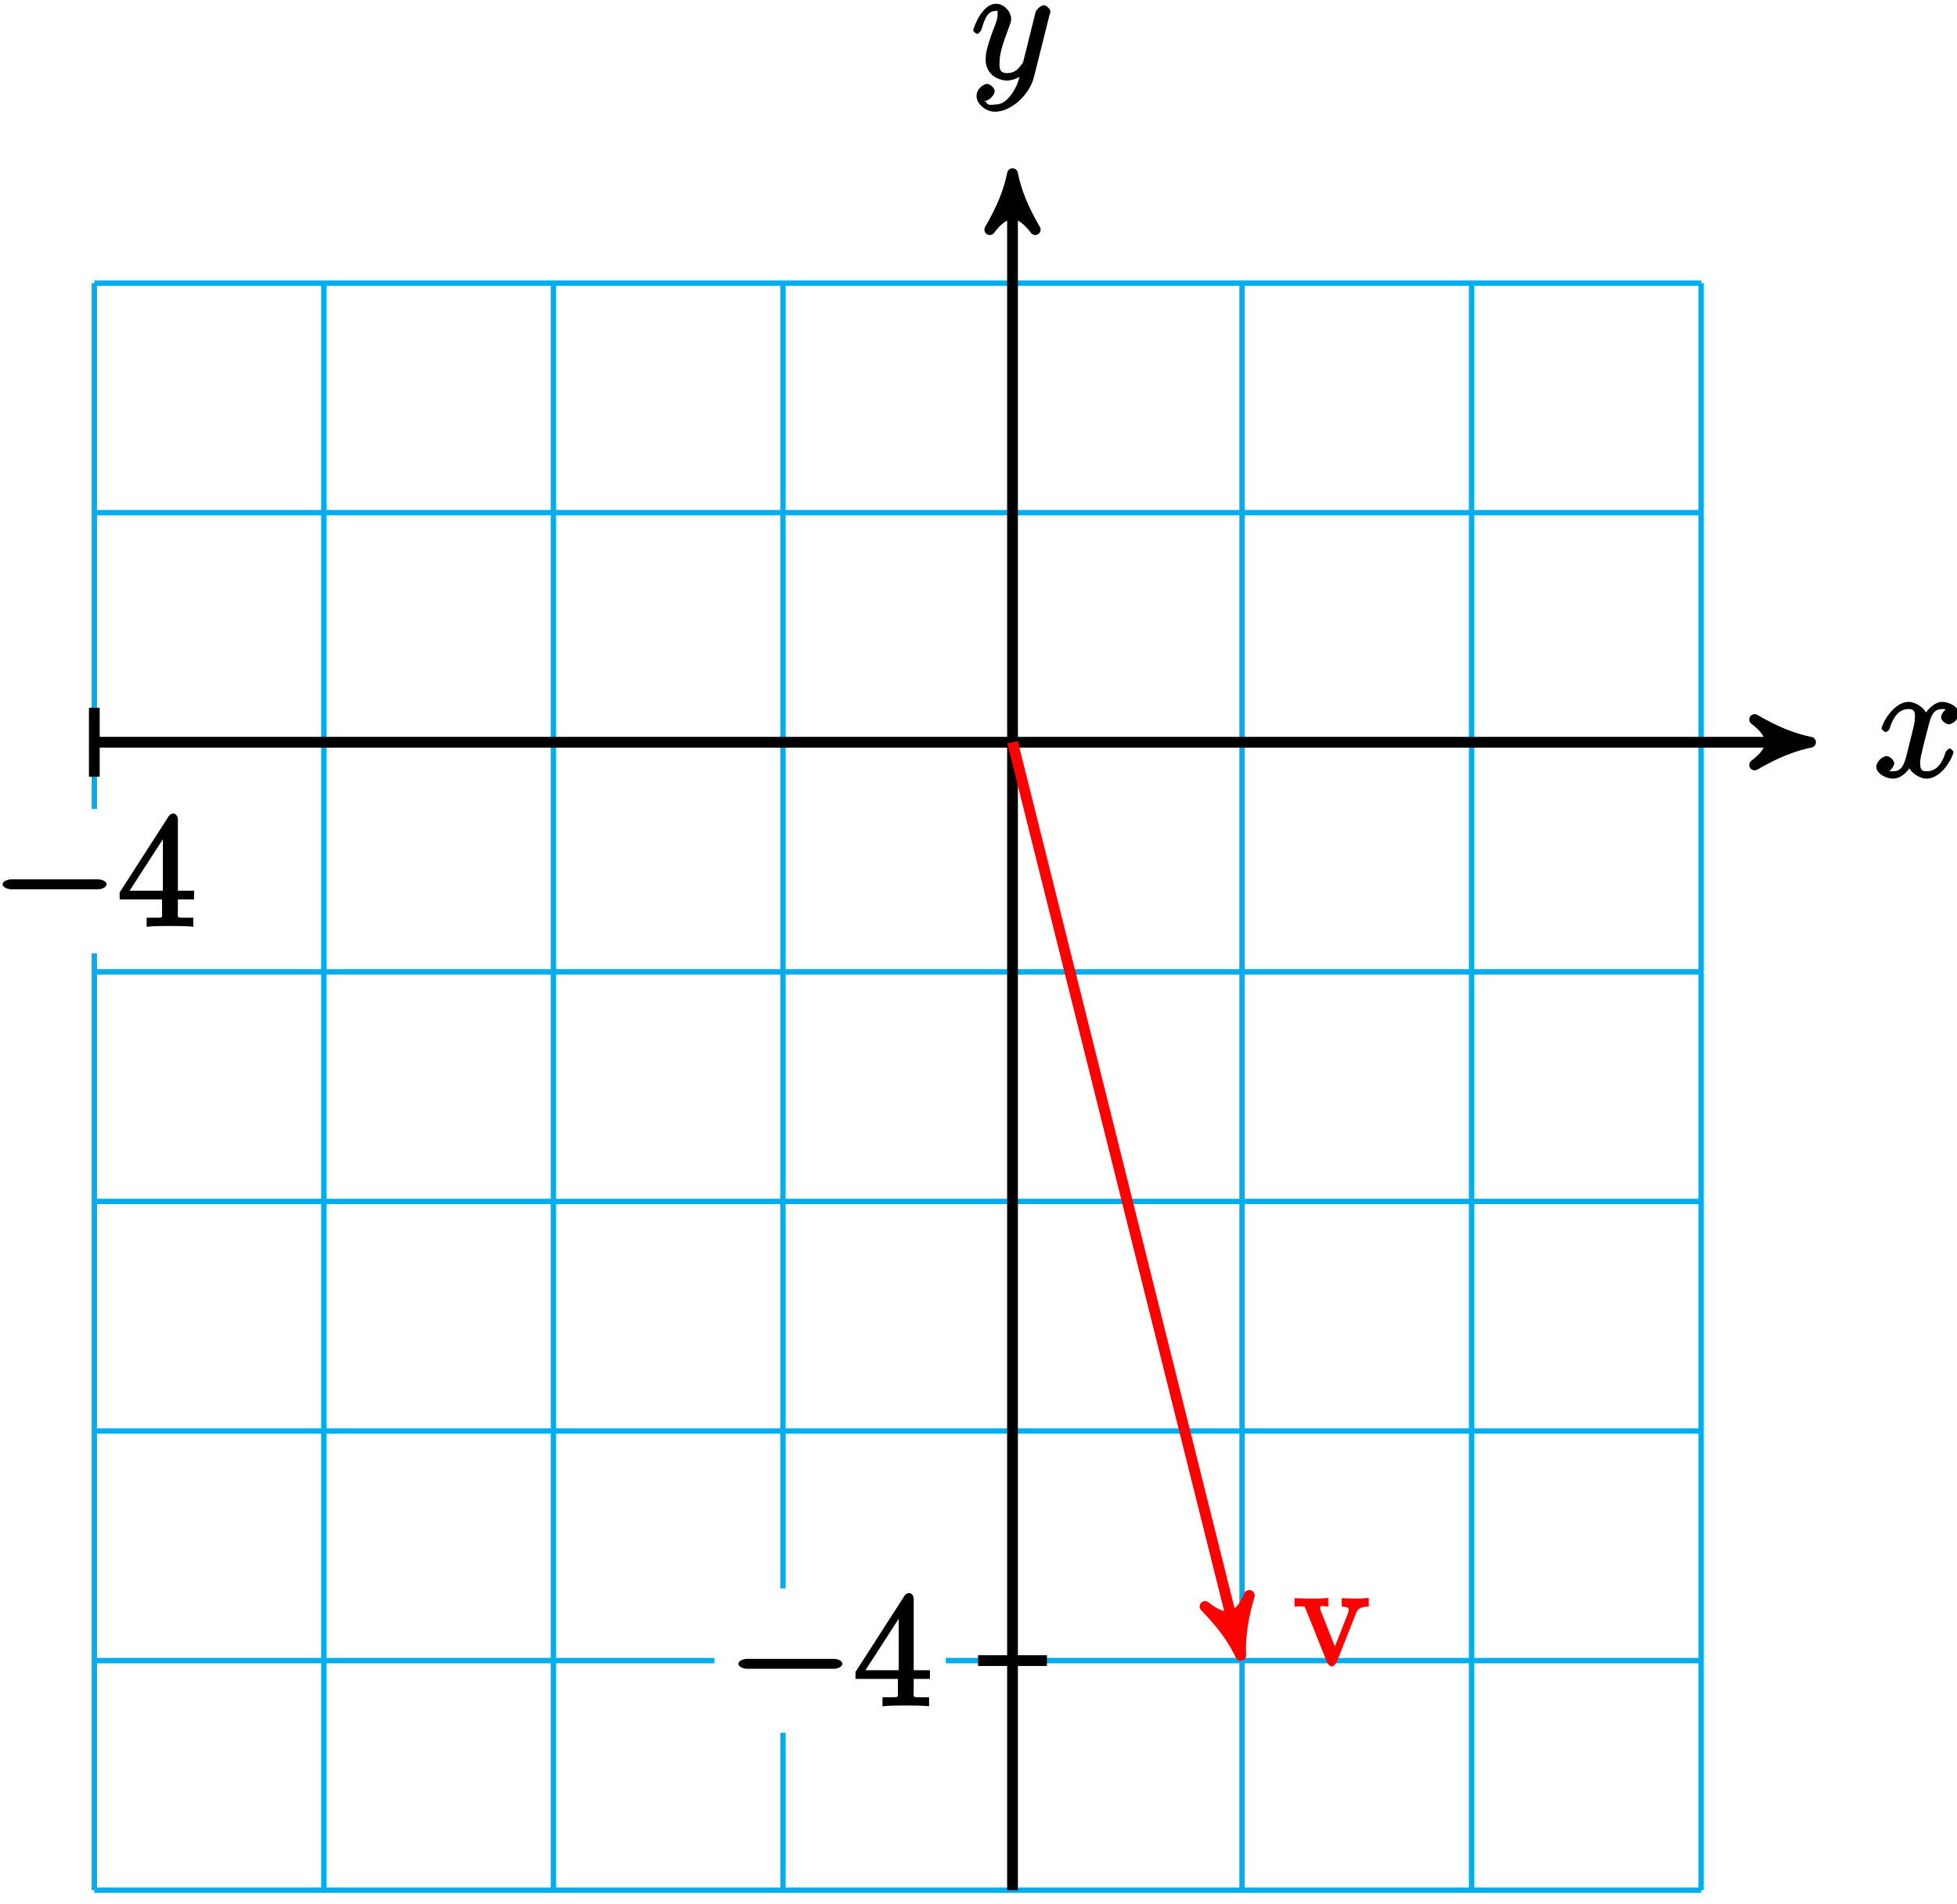
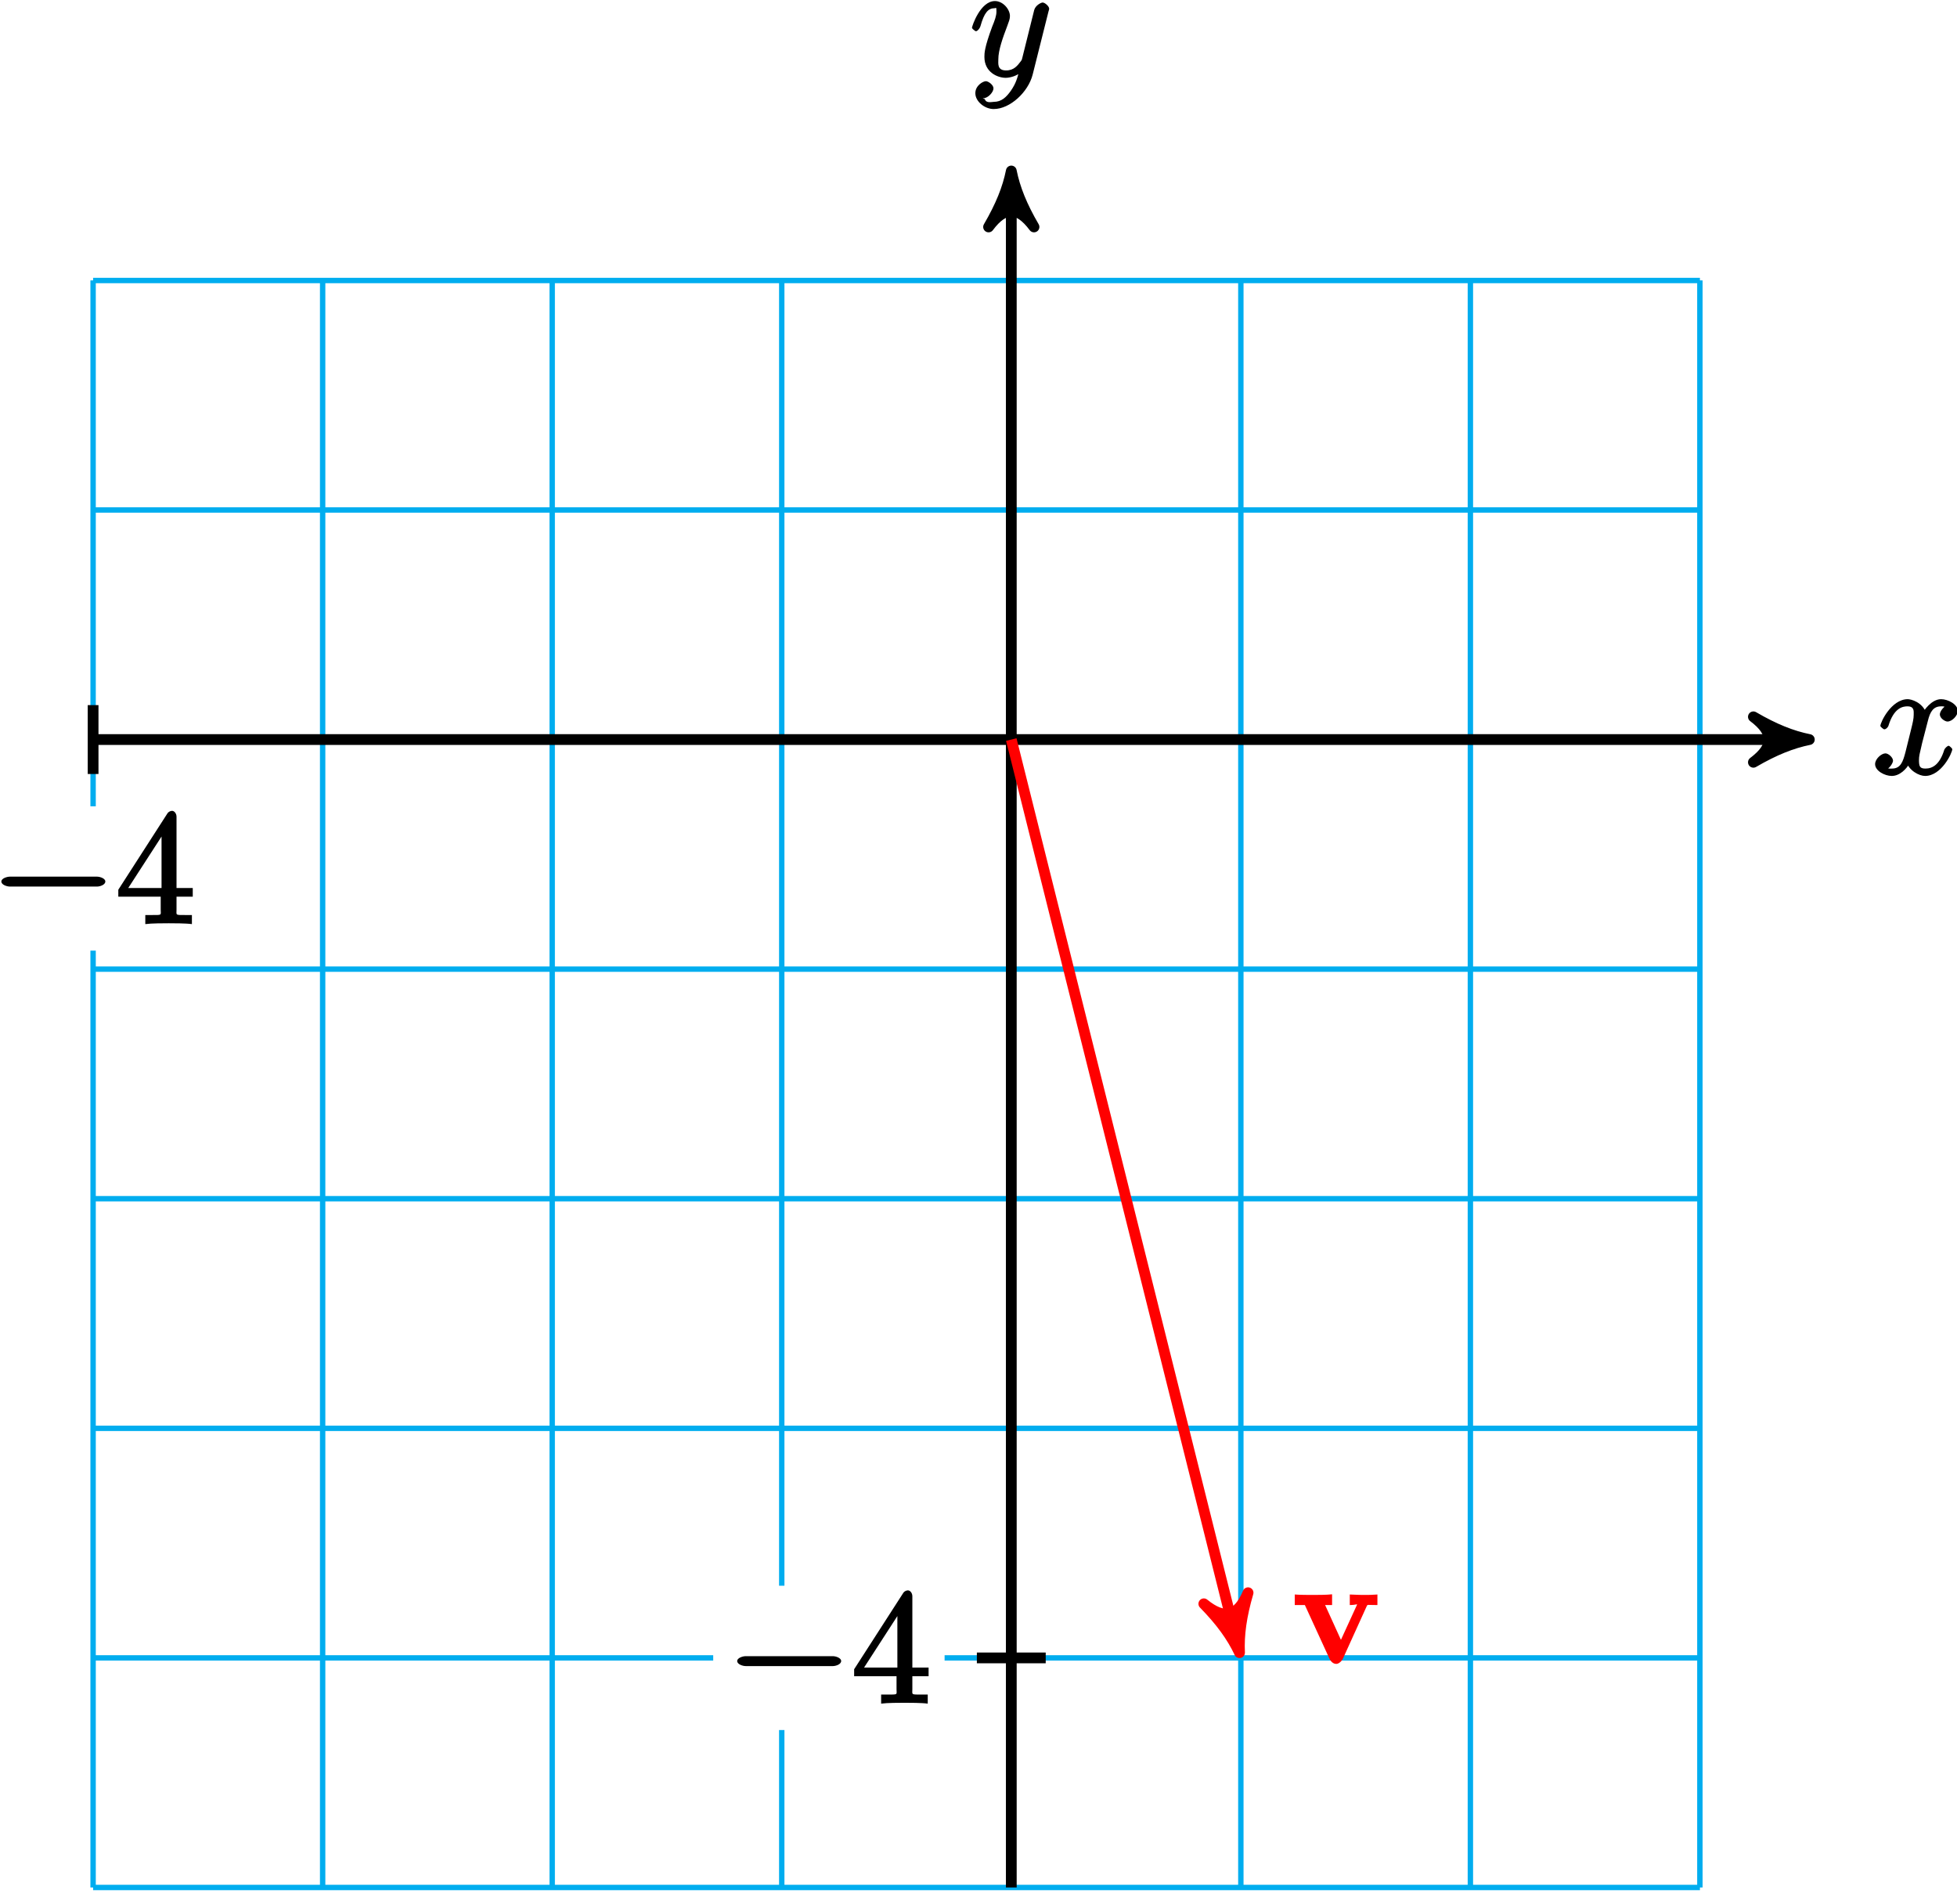
<svg xmlns="http://www.w3.org/2000/svg" xmlns:xlink="http://www.w3.org/1999/xlink" width="145pt" height="141pt" viewBox="0 0 145 141" version="1.1">
  <defs>
    <g>
      <symbol overflow="visible" id="glyph0-0">
        <path style="stroke:none;" d="" />
      </symbol>
      <symbol overflow="visible" id="glyph0-1">
        <path style="stroke:none;" d="M 5.672 -5.172 C 5.281 -5.109 4.969 -4.656 4.969 -4.438 C 4.969 -4.141 5.359 -3.906 5.531 -3.906 C 5.891 -3.906 6.297 -4.359 6.297 -4.688 C 6.297 -5.188 5.562 -5.562 5.062 -5.562 C 4.344 -5.562 3.766 -4.703 3.656 -4.469 L 3.984 -4.469 C 3.703 -5.359 2.812 -5.562 2.594 -5.562 C 1.375 -5.562 0.562 -3.844 0.562 -3.578 C 0.562 -3.531 0.781 -3.328 0.859 -3.328 C 0.953 -3.328 1.094 -3.438 1.156 -3.578 C 1.562 -4.922 2.219 -5.031 2.562 -5.031 C 3.094 -5.031 3.031 -4.672 3.031 -4.391 C 3.031 -4.125 2.969 -3.844 2.828 -3.281 L 2.422 -1.641 C 2.234 -0.922 2.062 -0.422 1.422 -0.422 C 1.359 -0.422 1.172 -0.375 0.922 -0.531 L 0.812 -0.281 C 1.25 -0.359 1.5 -0.859 1.5 -1 C 1.5 -1.25 1.156 -1.547 0.938 -1.547 C 0.641 -1.547 0.172 -1.141 0.172 -0.75 C 0.172 -0.25 0.891 0.125 1.406 0.125 C 1.984 0.125 2.5 -0.375 2.75 -0.859 L 2.469 -0.969 C 2.672 -0.266 3.438 0.125 3.875 0.125 C 5.094 0.125 5.891 -1.594 5.891 -1.859 C 5.891 -1.906 5.688 -2.109 5.625 -2.109 C 5.516 -2.109 5.328 -1.906 5.297 -1.812 C 4.969 -0.75 4.453 -0.422 3.906 -0.422 C 3.484 -0.422 3.422 -0.578 3.422 -1.062 C 3.422 -1.328 3.469 -1.516 3.656 -2.312 L 4.078 -3.938 C 4.25 -4.656 4.5 -5.031 5.062 -5.031 C 5.078 -5.031 5.297 -5.062 5.547 -4.906 Z M 5.672 -5.172 " />
      </symbol>
      <symbol overflow="visible" id="glyph0-2">
        <path style="stroke:none;" d="M 3.031 1.094 C 2.703 1.547 2.359 1.906 1.766 1.906 C 1.625 1.906 1.203 2.031 1.109 1.703 C 0.906 1.641 0.969 1.641 0.984 1.641 C 1.344 1.641 1.75 1.188 1.75 0.906 C 1.75 0.641 1.359 0.375 1.188 0.375 C 0.984 0.375 0.406 0.688 0.406 1.266 C 0.406 1.875 1.094 2.438 1.766 2.438 C 2.969 2.438 4.328 1.188 4.656 -0.125 L 5.828 -4.797 C 5.844 -4.859 5.875 -4.922 5.875 -5 C 5.875 -5.172 5.562 -5.453 5.391 -5.453 C 5.281 -5.453 4.859 -5.25 4.766 -4.891 L 3.891 -1.375 C 3.828 -1.156 3.875 -1.25 3.781 -1.109 C 3.531 -0.781 3.266 -0.422 2.688 -0.422 C 2.016 -0.422 2.109 -0.922 2.109 -1.25 C 2.109 -1.922 2.438 -2.844 2.766 -3.703 C 2.891 -4.047 2.969 -4.219 2.969 -4.453 C 2.969 -4.953 2.453 -5.562 1.859 -5.562 C 0.766 -5.562 0.156 -3.688 0.156 -3.578 C 0.156 -3.531 0.375 -3.328 0.453 -3.328 C 0.562 -3.328 0.734 -3.531 0.781 -3.688 C 1.062 -4.703 1.359 -5.031 1.828 -5.031 C 1.938 -5.031 1.969 -5.172 1.969 -4.781 C 1.969 -4.469 1.844 -4.125 1.656 -3.672 C 1.078 -2.109 1.078 -1.703 1.078 -1.422 C 1.078 -0.281 2.062 0.125 2.656 0.125 C 3 0.125 3.531 -0.031 3.844 -0.344 L 3.688 -0.516 C 3.516 0.141 3.438 0.5 3.031 1.094 Z M 3.031 1.094 " />
      </symbol>
      <symbol overflow="visible" id="glyph1-0">
        <path style="stroke:none;" d="" />
      </symbol>
      <symbol overflow="visible" id="glyph1-1">
        <path style="stroke:none;" d="M 7.875 -2.75 C 8.078 -2.75 8.484 -2.875 8.484 -3.125 C 8.484 -3.359 8.078 -3.484 7.875 -3.484 L 1.406 -3.484 C 1.203 -3.484 0.781 -3.359 0.781 -3.125 C 0.781 -2.875 1.203 -2.75 1.406 -2.75 Z M 7.875 -2.75 " />
      </symbol>
      <symbol overflow="visible" id="glyph2-0">
        <path style="stroke:none;" d="" />
      </symbol>
      <symbol overflow="visible" id="glyph2-1">
        <path style="stroke:none;" d="M 4.469 -7.922 C 4.469 -8.156 4.312 -8.359 4.141 -8.359 C 4.047 -8.359 3.891 -8.312 3.797 -8.172 L 0.156 -2.516 L 0.156 -2 L 3.297 -2 L 3.297 -1.047 C 3.297 -0.609 3.438 -0.641 2.562 -0.641 L 2.156 -0.641 L 2.156 0.031 C 2.609 -0.031 3.547 -0.031 3.891 -0.031 C 4.219 -0.031 5.172 -0.031 5.609 0.031 L 5.609 -0.641 L 5.219 -0.641 C 4.344 -0.641 4.469 -0.609 4.469 -1.047 L 4.469 -2 L 5.672 -2 L 5.672 -2.641 L 4.469 -2.641 Z M 3.359 -7 L 3.359 -2.641 L 0.891 -2.641 L 3.641 -6.891 Z M 3.359 -7 " />
      </symbol>
      <symbol overflow="visible" id="glyph3-0">
        <path style="stroke:none;" d="" />
      </symbol>
      <symbol overflow="visible" id="glyph3-1">
-         <path style="stroke:none;" d="M 4.547 -3.766 C 4.656 -4 4.672 -4.312 5.516 -4.328 L 5.516 -4.969 C 5.047 -4.922 4.891 -4.922 4.562 -4.922 C 4.344 -4.922 4.172 -4.922 3.516 -4.953 L 3.516 -4.328 C 4.141 -4.312 4.016 -4.141 4.016 -4.016 C 4.016 -3.922 4 -3.859 3.938 -3.734 L 2.844 -0.953 L 3.172 -0.953 L 1.969 -4 C 1.922 -4.141 1.906 -4.141 1.906 -4.203 C 1.906 -4.484 2.156 -4.328 2.516 -4.328 L 2.516 -4.969 C 2.078 -4.922 1.516 -4.922 1.234 -4.922 C 0.875 -4.922 0.844 -4.922 0.016 -4.953 L 0.016 -4.328 C 0.797 -4.328 0.734 -4.438 0.859 -4.109 L 2.406 -0.25 C 2.453 -0.094 2.641 0.109 2.781 0.109 C 2.859 0.109 3.078 -0.062 3.156 -0.25 Z M 4.547 -3.766 " />
+         <path style="stroke:none;" d="M 5.453 -4.219 C 5.531 -4.375 5.453 -4.312 6.25 -4.312 L 6.25 -5.094 C 5.734 -5.062 5.719 -5.062 5.281 -5.062 C 4.984 -5.062 4.969 -5.062 4.203 -5.094 L 4.203 -4.312 C 4.641 -4.312 4.734 -4.406 4.734 -4.344 C 4.734 -4.328 4.781 -4.422 4.828 -4.531 L 3.547 -1.734 L 2.375 -4.312 L 2.891 -4.312 L 2.891 -5.109 C 2.516 -5.062 1.766 -5.062 1.469 -5.062 C 1.156 -5.062 0.531 -5.062 0.125 -5.094 L 0.125 -4.312 L 0.875 -4.312 L 2.688 -0.359 C 2.781 -0.156 2.953 0.047 3.203 0.047 C 3.375 0.047 3.578 -0.125 3.688 -0.328 Z M 5.453 -4.219 " />
      </symbol>
    </g>
  </defs>
  <g id="surface1">
-     <path style="fill:none;stroke-width:0.399;stroke-linecap:butt;stroke-linejoin:miter;stroke:rgb(0%,67.839%,93.729%);stroke-opacity:1;stroke-miterlimit:10;" d="M -68.032 -85.041 L 51.023 -85.041 M -68.032 -68.033 L 51.023 -68.033 M -68.032 -51.026 L 51.023 -51.026 M -68.032 -34.018 L 51.023 -34.018 M -68.032 -17.01 L 51.023 -17.01 M -68.032 0.002 L 51.023 0.002 M -68.032 17.01 L 51.023 17.01 M -68.032 34.01 L 51.023 34.01 M -68.032 -85.041 L -68.032 34.017 M -51.024 -85.041 L -51.024 34.017 M -34.016 -85.041 L -34.016 34.017 M -17.008 -85.041 L -17.008 34.017 M -0 -85.041 L -0 34.017 M 17.007 -85.041 L 17.007 34.017 M 34.015 -85.041 L 34.015 34.017 M 51.019 -85.041 L 51.019 34.017 " transform="matrix(1,0,0,-1,75.02,54.99)" />
-     <path style="fill:none;stroke-width:0.797;stroke-linecap:butt;stroke-linejoin:miter;stroke:rgb(0%,0%,0%);stroke-opacity:1;stroke-miterlimit:10;" d="M -68.032 0.002 L 58.093 0.002 " transform="matrix(1,0,0,-1,75.02,54.99)" />
-     <path style="fill-rule:nonzero;fill:rgb(0%,0%,0%);fill-opacity:1;stroke-width:0.797;stroke-linecap:butt;stroke-linejoin:round;stroke:rgb(0%,0%,0%);stroke-opacity:1;stroke-miterlimit:10;" d="M 1.034 0.002 C -0.259 0.26 -1.556 0.775 -3.106 1.685 C -1.556 0.517 -1.556 -0.518 -3.106 -1.682 C -1.556 -0.776 -0.259 -0.26 1.034 0.002 Z M 1.034 0.002 " transform="matrix(1,0,0,-1,133.1143,54.99)" />
+     <path style="fill:none;stroke-width:0.399;stroke-linecap:butt;stroke-linejoin:miter;stroke:rgb(0%,67.839%,93.729%);stroke-opacity:1;stroke-miterlimit:10;" d="M -68.032 -85.042 L 51.023 -85.042 M -68.032 -68.034 L 51.023 -68.034 M -68.032 -51.026 L 51.023 -51.026 M -68.032 -34.015 L 51.023 -34.015 M -68.032 -17.007 L 51.023 -17.007 M -68.032 0.001 L 51.023 0.001 M -68.032 17.009 L 51.023 17.009 M -68.032 34.009 L 51.023 34.009 M -68.032 -85.042 L -68.032 34.017 M -51.024 -85.042 L -51.024 34.017 M -34.016 -85.042 L -34.016 34.017 M -17.008 -85.042 L -17.008 34.017 M -0 -85.042 L -0 34.017 M 17.008 -85.042 L 17.008 34.017 M 34.015 -85.042 L 34.015 34.017 M 51.019 -85.042 L 51.019 34.017 " transform="matrix(1,0,0,-1,74.93,54.79)" />
+     <path style="fill:none;stroke-width:0.797;stroke-linecap:butt;stroke-linejoin:miter;stroke:rgb(0%,0%,0%);stroke-opacity:1;stroke-miterlimit:10;" d="M -68.032 0.001 L 58.093 0.001 " transform="matrix(1,0,0,-1,74.93,54.79)" />
+     <path style="fill-rule:nonzero;fill:rgb(0%,0%,0%);fill-opacity:1;stroke-width:0.797;stroke-linecap:butt;stroke-linejoin:round;stroke:rgb(0%,0%,0%);stroke-opacity:1;stroke-miterlimit:10;" d="M 1.034 0.001 C -0.259 0.259 -1.556 0.778 -3.11 1.685 C -1.556 0.517 -1.556 -0.519 -3.11 -1.683 C -1.556 -0.776 -0.259 -0.261 1.034 0.001 Z M 1.034 0.001 " transform="matrix(1,0,0,-1,133.0243,54.79)" />
    <g style="fill:rgb(0%,0%,0%);fill-opacity:1;">
-       <use xlink:href="#glyph0-1" x="138.85" y="57.56" />
+       <use xlink:href="#glyph0-1" x="138.76" y="57.36" />
    </g>
-     <path style="fill:none;stroke-width:0.797;stroke-linecap:butt;stroke-linejoin:miter;stroke:rgb(0%,0%,0%);stroke-opacity:1;stroke-miterlimit:10;" d="M -0 -85.041 L -0 41.088 " transform="matrix(1,0,0,-1,75.02,54.99)" />
-     <path style="fill-rule:nonzero;fill:rgb(0%,0%,0%);fill-opacity:1;stroke-width:0.797;stroke-linecap:butt;stroke-linejoin:round;stroke:rgb(0%,0%,0%);stroke-opacity:1;stroke-miterlimit:10;" d="M 1.037 0 C -0.26 0.258 -1.553 0.778 -3.108 1.684 C -1.553 0.52 -1.553 -0.519 -3.108 -1.683 C -1.553 -0.777 -0.26 -0.257 1.037 0 Z M 1.037 0 " transform="matrix(0,-1,-1,0,75.02,13.90399)" />
+     <path style="fill:none;stroke-width:0.797;stroke-linecap:butt;stroke-linejoin:miter;stroke:rgb(0%,0%,0%);stroke-opacity:1;stroke-miterlimit:10;" d="M -0 -85.042 L -0 41.087 " transform="matrix(1,0,0,-1,74.93,54.79)" />
+     <path style="fill-rule:nonzero;fill:rgb(0%,0%,0%);fill-opacity:1;stroke-width:0.797;stroke-linecap:butt;stroke-linejoin:round;stroke:rgb(0%,0%,0%);stroke-opacity:1;stroke-miterlimit:10;" d="M 1.036 0 C -0.261 0.258 -1.554 0.778 -3.109 1.684 C -1.554 0.52 -1.554 -0.519 -3.109 -1.683 C -1.554 -0.777 -0.261 -0.258 1.036 0 Z M 1.036 0 " transform="matrix(0,-1,-1,0,74.93,13.70399)" />
    <g style="fill:rgb(0%,0%,0%);fill-opacity:1;">
-       <use xlink:href="#glyph0-2" x="71.95" y="5.84" />
+       <use xlink:href="#glyph0-2" x="71.86" y="5.64" />
    </g>
-     <path style="fill:none;stroke-width:0.797;stroke-linecap:butt;stroke-linejoin:miter;stroke:rgb(0%,0%,0%);stroke-opacity:1;stroke-miterlimit:10;" d="M -68.032 2.553 L -68.032 -2.553 " transform="matrix(1,0,0,-1,75.02,54.99)" />
-     <path style=" stroke:none;fill-rule:nonzero;fill:rgb(100%,100%,100%);fill-opacity:1;" d="M -1.586 70.625 L 15.559 70.625 L 15.559 59.934 L -1.586 59.934 Z M -1.586 70.625 " />
+     <path style="fill:none;stroke-width:0.797;stroke-linecap:butt;stroke-linejoin:miter;stroke:rgb(0%,0%,0%);stroke-opacity:1;stroke-miterlimit:10;" d="M -68.032 2.552 L -68.032 -2.55 " transform="matrix(1,0,0,-1,74.93,54.79)" />
+     <path style=" stroke:none;fill-rule:nonzero;fill:rgb(100%,100%,100%);fill-opacity:1;" d="M -1.676 70.426 L 15.469 70.426 L 15.469 59.734 L -1.676 59.734 Z M -1.676 70.426 " />
    <g style="fill:rgb(0%,0%,0%);fill-opacity:1;">
-       <use xlink:href="#glyph1-1" x="-0.59" y="68.63" />
+       <use xlink:href="#glyph1-1" x="-0.68" y="68.43" />
    </g>
    <g style="fill:rgb(0%,0%,0%);fill-opacity:1;">
-       <use xlink:href="#glyph2-1" x="8.71" y="68.63" />
+       <use xlink:href="#glyph2-1" x="8.61" y="68.43" />
    </g>
-     <path style="fill:none;stroke-width:0.797;stroke-linecap:butt;stroke-linejoin:miter;stroke:rgb(0%,0%,0%);stroke-opacity:1;stroke-miterlimit:10;" d="M 2.55 -68.033 L -2.551 -68.033 " transform="matrix(1,0,0,-1,75.02,54.99)" />
-     <path style=" stroke:none;fill-rule:nonzero;fill:rgb(100%,100%,100%);fill-opacity:1;" d="M 52.934 128.371 L 70.078 128.371 L 70.078 117.676 L 52.934 117.676 Z M 52.934 128.371 " />
+     <path style="fill:none;stroke-width:0.797;stroke-linecap:butt;stroke-linejoin:miter;stroke:rgb(0%,0%,0%);stroke-opacity:1;stroke-miterlimit:10;" d="M 2.55 -68.034 L -2.551 -68.034 " transform="matrix(1,0,0,-1,74.93,54.79)" />
+     <path style=" stroke:none;fill-rule:nonzero;fill:rgb(100%,100%,100%);fill-opacity:1;" d="M 52.844 128.168 L 69.988 128.168 L 69.988 117.477 L 52.844 117.477 Z M 52.844 128.168 " />
    <g style="fill:rgb(0%,0%,0%);fill-opacity:1;">
-       <use xlink:href="#glyph1-1" x="53.93" y="126.38" />
+       <use xlink:href="#glyph1-1" x="53.84" y="126.18" />
    </g>
    <g style="fill:rgb(0%,0%,0%);fill-opacity:1;">
-       <use xlink:href="#glyph2-1" x="63.23" y="126.38" />
+       <use xlink:href="#glyph2-1" x="63.13" y="126.18" />
    </g>
-     <path style="fill:none;stroke-width:0.797;stroke-linecap:butt;stroke-linejoin:miter;stroke:rgb(100%,0%,0%);stroke-opacity:1;stroke-miterlimit:10;" d="M -0 0.002 L 16.66 -66.639 " transform="matrix(1,0,0,-1,75.02,54.99)" />
-     <path style="fill-rule:nonzero;fill:rgb(100%,0%,0%);fill-opacity:1;stroke-width:0.797;stroke-linecap:butt;stroke-linejoin:round;stroke:rgb(100%,0%,0%);stroke-opacity:1;stroke-miterlimit:10;" d="M 1.037 -0.002 C -0.26 0.258 -1.552 0.778 -3.109 1.685 C -1.553 0.517 -1.555 -0.519 -3.108 -1.685 C -1.555 -0.776 -0.261 -0.26 1.037 -0.002 Z M 1.037 -0.002 " transform="matrix(0.24309,0.97238,0.97238,-0.24309,91.67948,121.628)" />
+     <path style="fill:none;stroke-width:0.797;stroke-linecap:butt;stroke-linejoin:miter;stroke:rgb(100%,0%,0%);stroke-opacity:1;stroke-miterlimit:10;" d="M -0 0.001 L 16.66 -66.64 " transform="matrix(1,0,0,-1,74.93,54.79)" />
+     <path style="fill-rule:nonzero;fill:rgb(100%,0%,0%);fill-opacity:1;stroke-width:0.797;stroke-linecap:butt;stroke-linejoin:round;stroke:rgb(100%,0%,0%);stroke-opacity:1;stroke-miterlimit:10;" d="M 1.034 -0.001 C -0.259 0.258 -1.555 0.779 -3.108 1.685 C -1.556 0.518 -1.554 -0.519 -3.107 -1.685 C -1.554 -0.776 -0.26 -0.26 1.034 -0.001 Z M 1.034 -0.001 " transform="matrix(0.24309,0.97238,0.97238,-0.24309,91.58948,121.428)" />
    <g style="fill:rgb(100%,0%,0%);fill-opacity:1;">
-       <use xlink:href="#glyph3-1" x="95.898" y="123.351" />
+       <use xlink:href="#glyph3-1" x="95.807" y="123.221" />
    </g>
  </g>
</svg>
